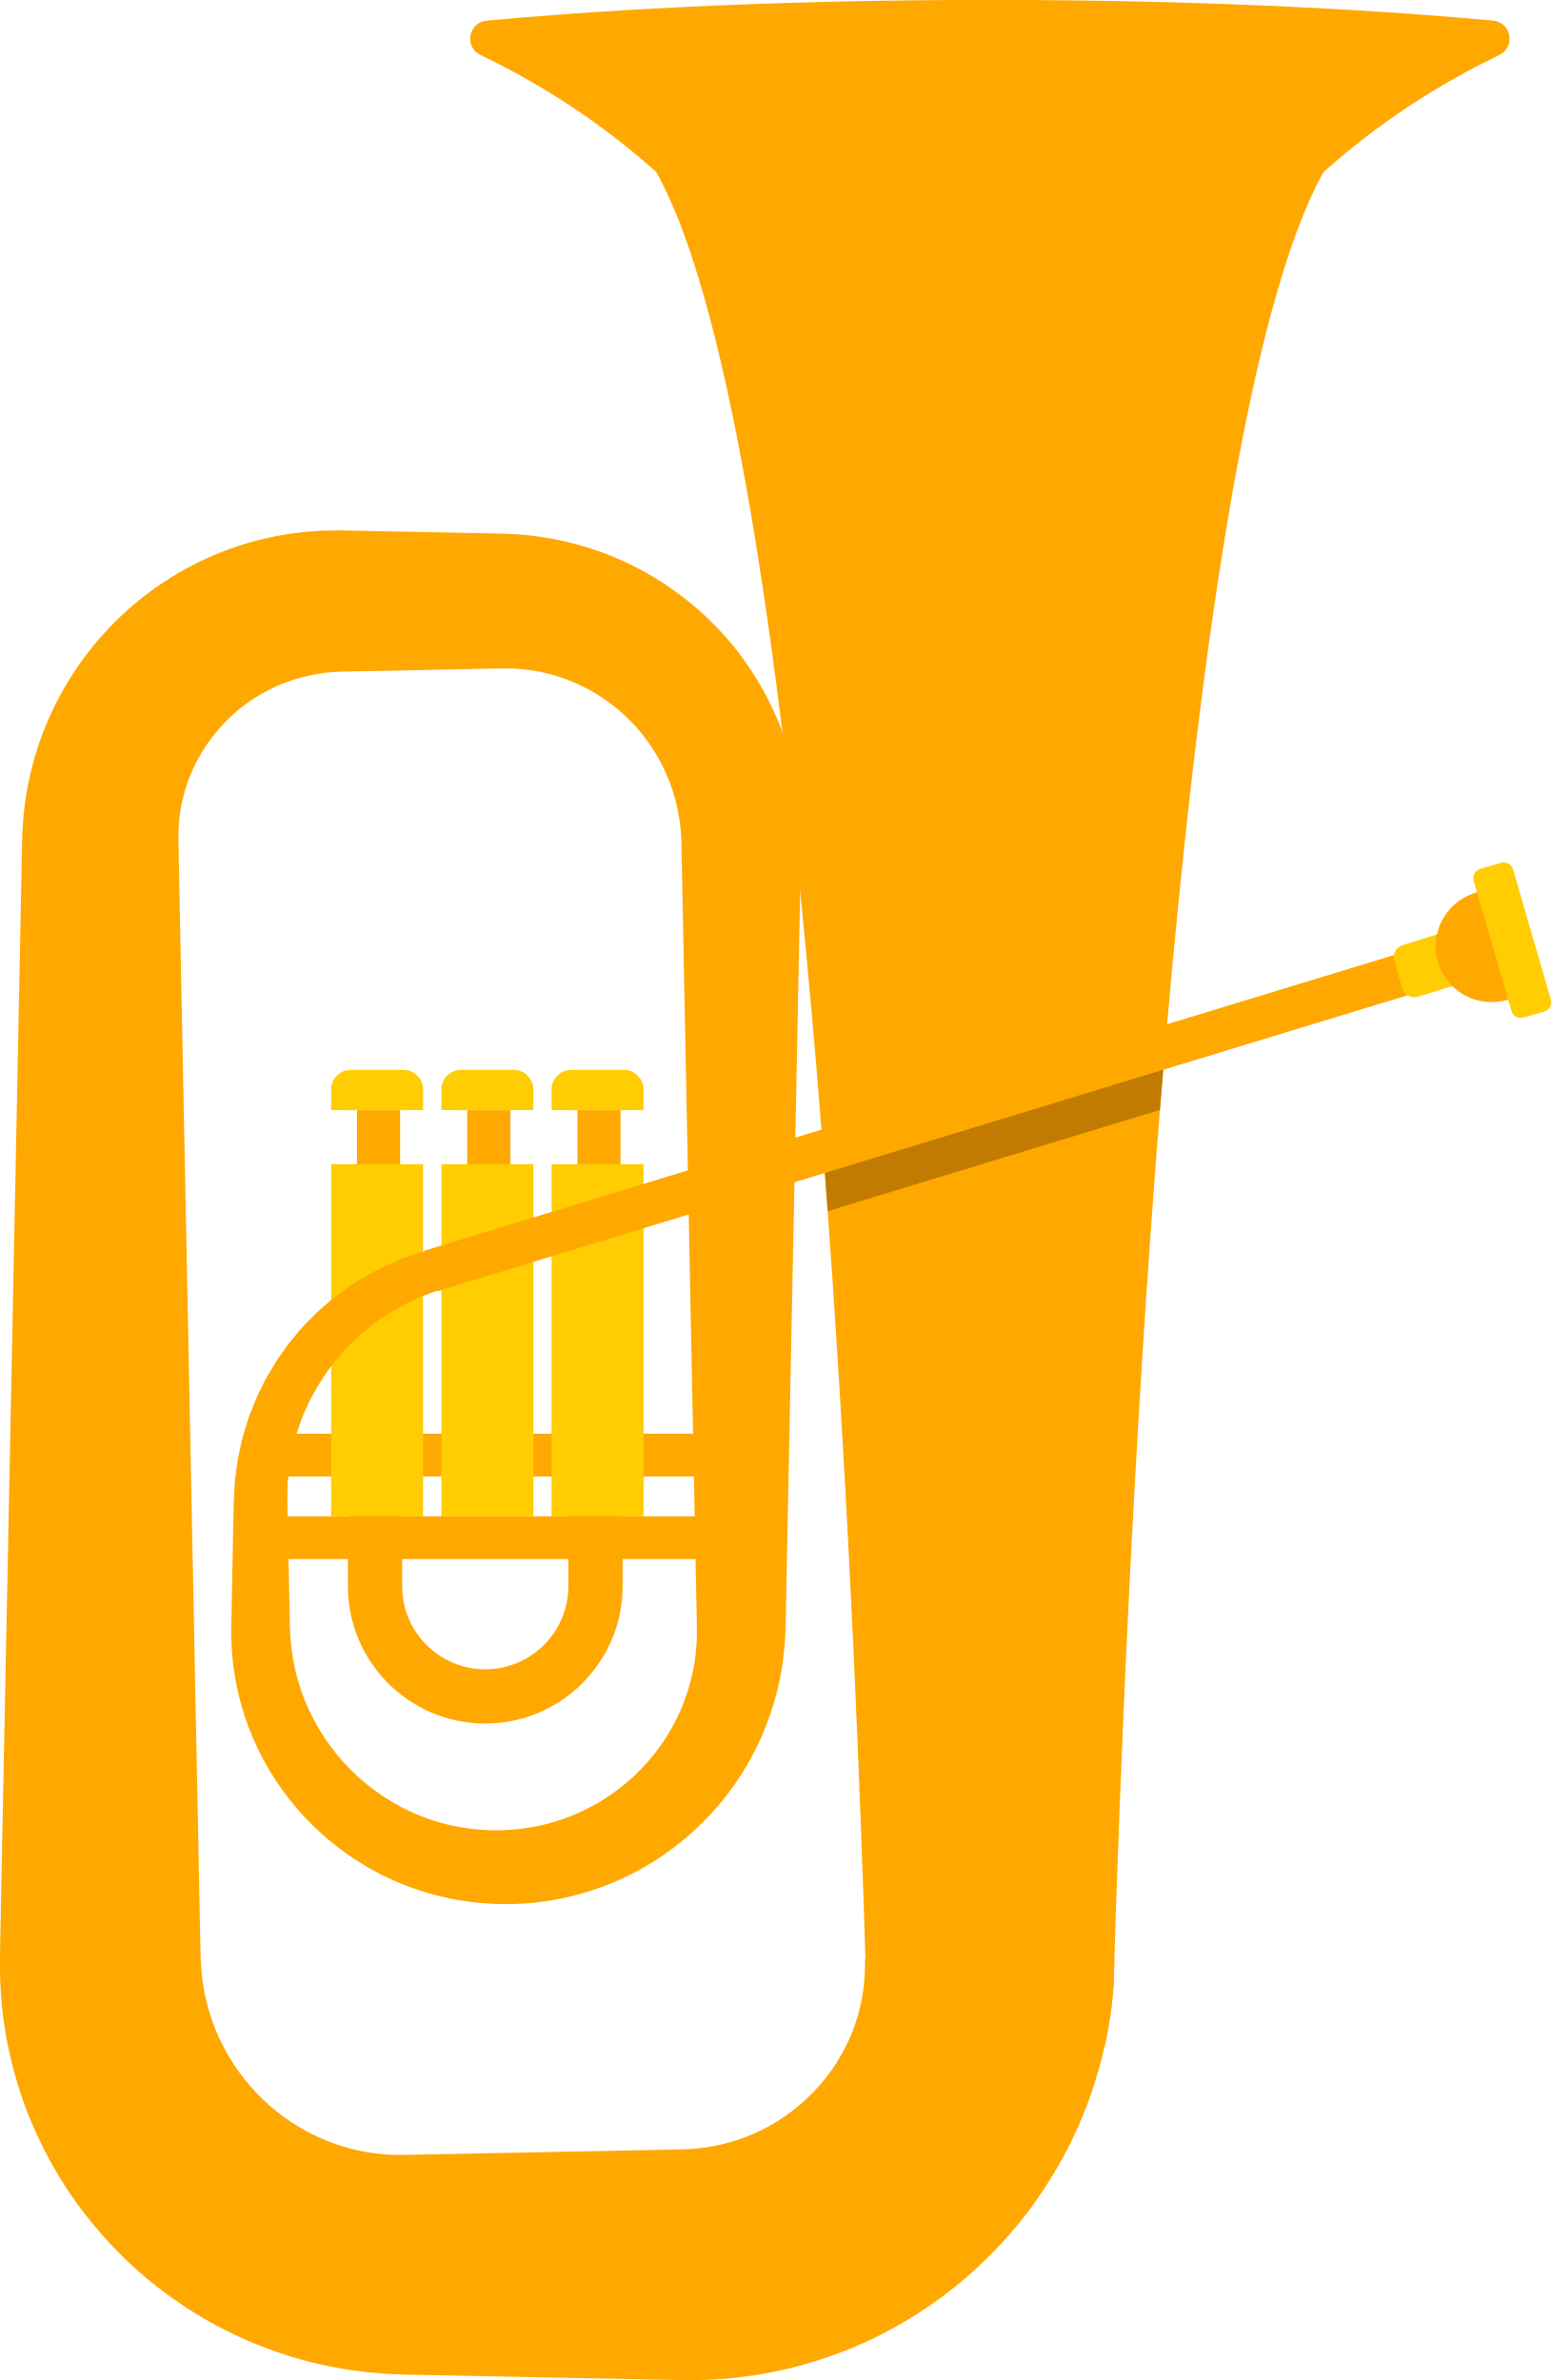
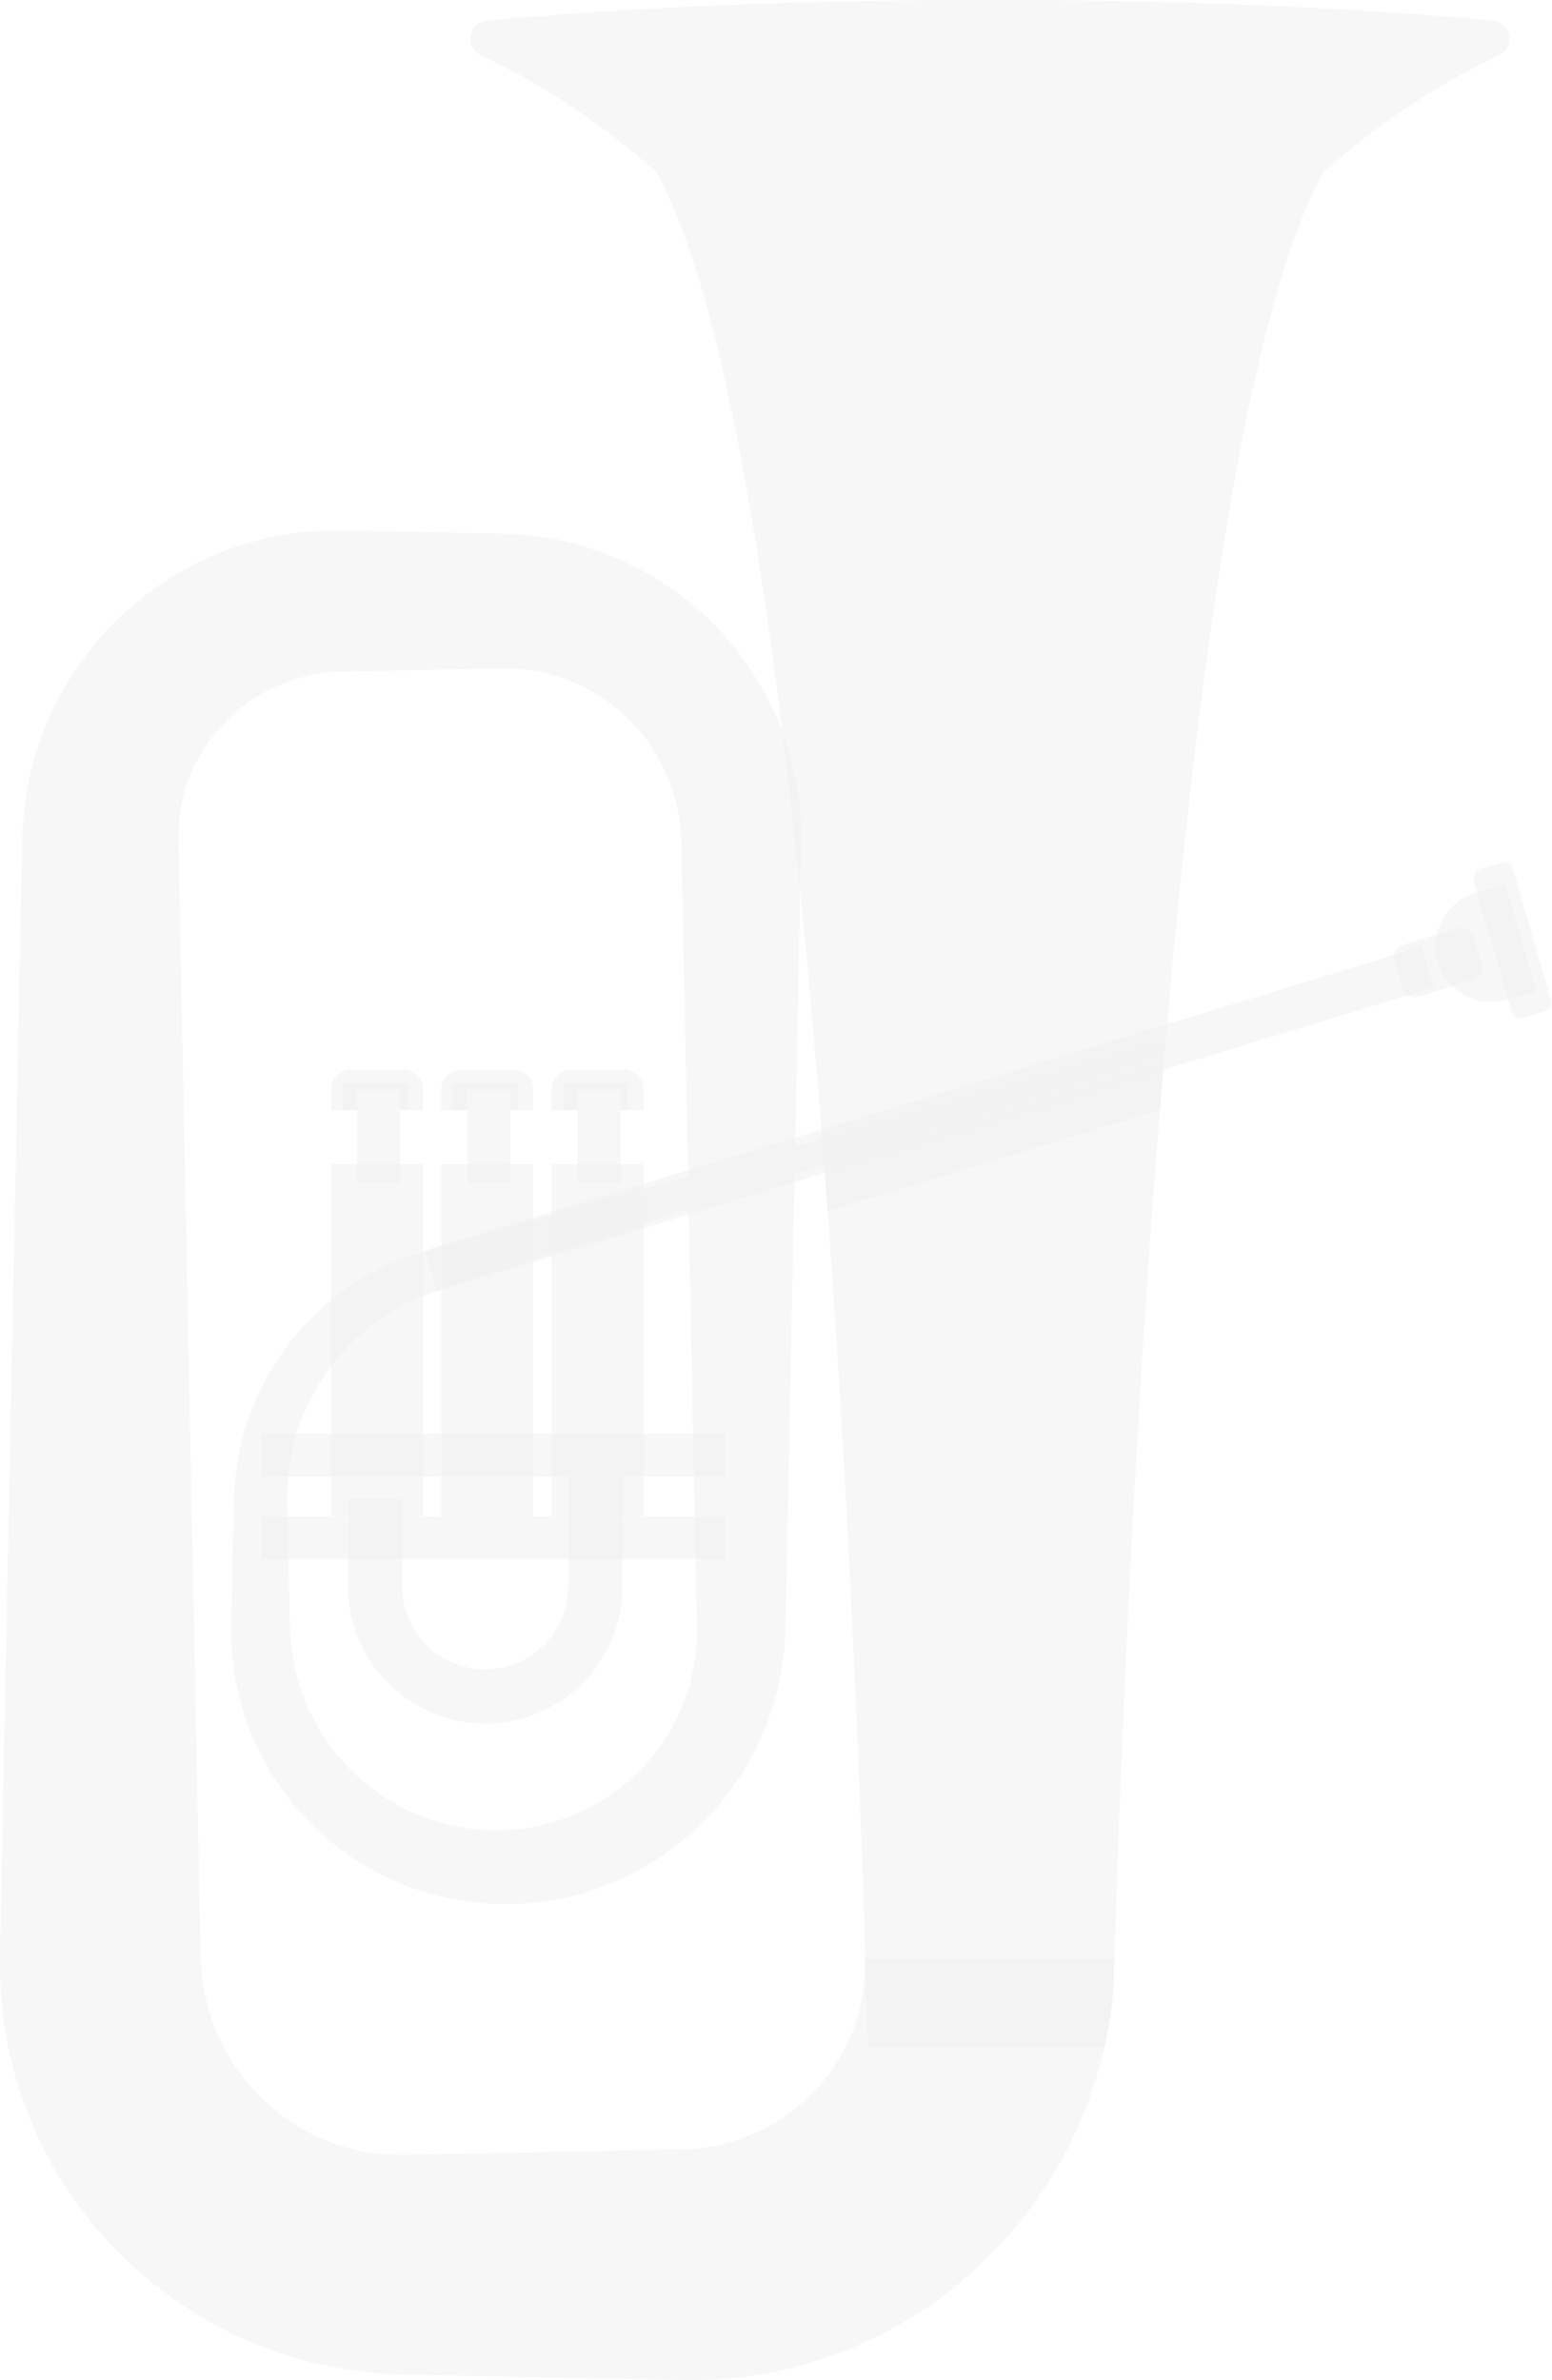
<svg xmlns="http://www.w3.org/2000/svg" viewBox="0 0 336.56 516.45">
  <defs>
    <style>
-       .cls-1 {
-         fill: #ffa800;
+       .tubas-1 {
+         fill: #f1f1f190;
      }

-       .cls-1, .cls-2, .cls-3 {
+       .tubas-1, .tubas-2, .tubas-3 {
        stroke-width: 0px;
      }

-       .cls-4 {
+       .tubas-4 {
        isolation: isolate;
      }

-       .cls-2 {
-         fill: #ffcd02;
+       .tubas-2 {
+         fill: #f1f1f190;
      }

-       .cls-5 {
+       .tubas-5 {
        mix-blend-mode: luminosity;
      }

-       .cls-3 {
-         fill: #c17b00;
+       .tubas-3 {
+         fill:#f1f1f190;
      }
    </style>
  </defs>
-   <g class="cls-4">
-     <g id="Layer_2" data-name="Layer 2">
+   <g class="tubas-4">
+     <g id="tubas_2" data-name="tubas 2">
      <g id="Camada_1" data-name="Camada 1">
-         <g class="cls-5">
-           <path class="cls-1" d="m105.27,374c-16.43,0-29.79-13.37-29.79-29.8v-18.92h11.77v18.92c0,9.94,8.09,18.03,18.03,18.03s18.03-8.09,18.03-18.03v-23.82h11.77v23.82c0,16.43-13.37,29.8-29.8,29.8Z" />
-           <rect class="cls-1" x="56.74" y="311.11" width="100.56" height="9.27" />
+         <g class="tubas-5">
+           <path class="tubas-1" d="m105.27,374c-16.43,0-29.79-13.37-29.79-29.8v-18.92h11.77v18.92c0,9.94,8.09,18.03,18.03,18.03s18.03-8.09,18.03-18.03v-23.82h11.77v23.82c0,16.43-13.37,29.8-29.8,29.8Z" />
+           <rect class="tubas-1" x="56.74" y="311.11" width="100.56" height="9.27" />
          <g>
            <g>
-               <rect class="cls-1" x="77.46" y="240.9" width="9.35" height="15.78" />
-               <path class="cls-2" d="m86.81,236.53v4.36h4.99v-4.47c0-2.35-1.91-4.26-4.26-4.26h-11.43c-2.35,0-4.26,1.91-4.26,4.26v4.47h5.61v-4.36h9.35Z" />
-               <rect class="cls-2" x="74.39" y="235.06" width="13.95" height="5.84" />
-               <rect class="cls-2" x="71.84" y="252.62" width="19.95" height="76.42" />
+               <rect class="tubas-1" x="77.46" y="240.9" width="9.35" height="15.78" />
+               <path class="tubas-2" d="m86.81,236.53v4.36h4.99v-4.47c0-2.35-1.91-4.26-4.26-4.26h-11.43c-2.35,0-4.26,1.91-4.26,4.26v4.47h5.61v-4.36h9.35Z" />
+               <rect class="tubas-2" x="74.39" y="235.06" width="13.95" height="5.84" />
+               <rect class="tubas-2" x="71.84" y="252.62" width="19.95" height="76.42" />
            </g>
            <g>
-               <rect class="cls-1" x="101.37" y="240.9" width="9.35" height="15.78" />
-               <path class="cls-2" d="m110.72,236.53v4.36h4.99v-4.47c0-2.35-1.91-4.26-4.26-4.26h-11.43c-2.35,0-4.26,1.91-4.26,4.26v4.47h5.61v-4.36h9.35Z" />
-               <rect class="cls-2" x="98.3" y="235.06" width="13.95" height="5.84" />
-               <rect class="cls-2" x="95.76" y="252.62" width="19.95" height="76.42" />
+               <rect class="tubas-1" x="101.37" y="240.9" width="9.35" height="15.78" />
+               <path class="tubas-2" d="m110.72,236.53v4.36h4.99v-4.47c0-2.35-1.91-4.26-4.26-4.26h-11.43c-2.35,0-4.26,1.91-4.26,4.26v4.47h5.61v-4.36h9.35Z" />
+               <rect class="tubas-2" x="98.3" y="235.06" width="13.95" height="5.84" />
+               <rect class="tubas-2" x="95.76" y="252.62" width="19.95" height="76.42" />
            </g>
            <g>
-               <rect class="cls-1" x="125.28" y="240.9" width="9.35" height="15.78" />
-               <path class="cls-2" d="m134.63,236.53v4.36h4.99v-4.47c0-2.35-1.91-4.26-4.26-4.26h-11.43c-2.35,0-4.26,1.91-4.26,4.26v4.47h5.61v-4.36h9.35Z" />
-               <rect class="cls-2" x="122.21" y="235.06" width="13.95" height="5.84" />
-               <rect class="cls-2" x="119.67" y="252.62" width="19.95" height="76.42" />
+               <rect class="tubas-1" x="125.28" y="240.9" width="9.35" height="15.78" />
+               <path class="tubas-2" d="m134.63,236.53v4.36h4.99v-4.47c0-2.35-1.91-4.26-4.26-4.26h-11.43c-2.35,0-4.26,1.91-4.26,4.26v4.47h5.61v-4.36h9.35Z" />
+               <rect class="tubas-2" x="122.21" y="235.06" width="13.95" height="5.84" />
+               <rect class="tubas-2" x="119.67" y="252.62" width="19.95" height="76.42" />
            </g>
          </g>
-           <path class="cls-1" d="m325.32,11.92c-9.32,4.51-23.53,12.32-38.16,25.41-16.55,29.52-27.34,108.21-34.27,188.61-.07.85-.14,1.69-.21,2.54-.07.83-.14,1.66-.21,2.49-.28,3.29-.55,6.58-.81,9.87-6.08,75.65-8.84,150.21-9.88,184.17-.06,2.1-.12,4.04-.17,5.81-.23,3.03-.6,6.06-1.12,9.06-.24,1.4-.52,2.79-.83,4.17h-51.37s-.15-6.95-.52-19.05c-.94-30.66-3.27-94.42-8.2-162.2-.22-3.13-.46-6.27-.7-9.41-.02-.27-.04-.53-.06-.79-.14-1.85-.29-3.71-.43-5.57-1.4-17.95-2.99-36.02-4.78-53.69-1.2-11.77-2.48-23.35-3.86-34.6-6.64-54.05-15.53-100.32-27.37-121.43-14.62-13.09-28.84-20.9-38.16-25.41-3.56-1.72-2.57-7.05,1.37-7.42,19.86-1.86,57.26-4.5,109.19-4.5s89.32,2.64,109.19,4.5c3.93.37,4.92,5.7,1.36,7.42Z" />
-           <path class="cls-1" d="m104.68,267.93l-10.26,2.91c-.86.25-1.69.46-2.59.75l-2.75.9-1.38.46-1.33.56-2.68,1.13c-3.46,1.71-6.88,3.61-9.94,6l-1.17.87-.58.44-.55.48-2.19,1.92-.55.49c-.18.16-.34.34-.52.52l-1.02,1.04-1.02,1.04c-.34.35-.69.7-.99,1.07-1.24,1.51-2.55,2.96-3.63,4.59-.56.8-1.15,1.58-1.67,2.41l-1.5,2.52c-.25.42-.52.83-.74,1.27l-.65,1.31c-.43.88-.88,1.75-1.29,2.64l-1.1,2.73-.54,1.37-.44,1.4-.87,2.82c-.25.95-.45,1.91-.67,2.88-.49,1.91-.68,3.87-.97,5.83-.03.25-.07.49-.09.73l-.05.74-.09,1.48-.09,1.48c-.03.49-.06,1-.06,1.43l-.11,5.33-.42,21.32c-.17,7.89,1.26,16,4.32,23.42,3.03,7.44,7.62,14.26,13.39,19.92,5.77,5.66,12.72,10.16,20.33,13.09,7.62,2.93,15.86,4.25,24.03,3.91,8.18-.33,16.36-2.38,23.79-6,7.44-3.61,14.13-8.76,19.56-15.05,5.44-6.29,9.58-13.75,12.06-21.76,1.25-4,2.08-8.14,2.48-12.32l.14-1.57c.04-.52.05-1.04.08-1.57l.07-1.57.03-1.37.11-5.33.42-21.32,1.41-70.52,6.43-2.1,73.86-24.13c.07-.85.14-1.69.21-2.54l-74.5,21.11-5.88,1.66.17-8.74.84-42.63.08-3.97.13-6.68.05-2.66.03-1.33v-.37s0-.41,0-.41v-.83s-.03-1.66-.03-1.66c0-.55-.05-1.11-.08-1.66l-.1-1.66c-.04-.55-.11-1.11-.17-1.66-.57-5.33-1.82-10.61-3.69-15.67-1.23-3.33-2.73-6.56-4.5-9.65-2.22-3.89-4.83-7.56-7.79-10.93-2.97-3.36-6.28-6.42-9.88-9.13-7.19-5.42-15.55-9.38-24.39-11.48-4.41-1.06-8.94-1.66-13.47-1.8l-.85-.03-.71-.02-1.33-.03-2.67-.05-5.33-.11-21.32-.42-2.66-.05-.67-.02h-.35s-.43,0-.43,0l-1.72.02c-1.15,0-2.29.07-3.44.14-1.15.05-2.29.19-3.43.32-4.58.54-9.11,1.56-13.5,3.03-8.78,2.94-16.95,7.72-23.84,13.94-6.9,6.22-12.54,13.87-16.45,22.39-3.91,8.51-6.04,17.9-6.21,27.27l-3.4,170.61-.85,42.63-.42,21.31-.1,5.33-.06,2.66v.34s0,.44,0,.44v.88s.02,1.76.02,1.76c.11,4.7.54,9.42,1.4,14.08.86,4.66,2.09,9.26,3.67,13.74,1.58,4.48,3.57,8.82,5.85,12.99,4.55,8.36,10.54,15.91,17.51,22.42,3.49,3.25,7.27,6.2,11.25,8.85,3.98,2.66,8.17,5.02,12.56,6.99,4.38,1.99,8.92,3.62,13.57,4.91,4.66,1.25,9.41,2.12,14.2,2.63,1.2.11,2.4.22,3.6.32l3.6.15.91.03.67.02,1.34.03,2.66.05,10.66.21,21.32.42,21.32.42,1.33.03h.66s.35.02.35.02h.46l3.66-.04c1.22-.03,2.43-.12,3.66-.19,1.22-.06,2.43-.19,3.65-.33,4.87-.54,9.72-1.45,14.46-2.8,4.74-1.33,9.38-3.02,13.86-5.08,4.47-2.09,8.77-4.52,12.86-7.28,1.01-.71,2.04-1.39,3.03-2.13l2.94-2.25c.95-.78,1.89-1.58,2.83-2.37.96-.79,1.84-1.65,2.75-2.49,3.6-3.38,6.94-7.05,9.97-10.96,3.01-3.93,5.72-8.11,8.1-12.48.58-1.1,1.19-2.19,1.72-3.31l1.59-3.39c.97-2.29,1.93-4.6,2.73-6.97,1.17-3.38,2.16-6.82,2.95-10.31.31-1.38.59-2.77.83-4.17.52-3,.89-6.03,1.12-9.06.05-1.78.11-3.71.17-5.81h-54.11c.04,2.13-.06,4.25-.3,6.34-.25,2.1-.72,4.15-1.3,6.18-.28,1.02-.66,2.01-1.01,3.01-.21.49-.41.98-.61,1.47-.19.5-.46.96-.67,1.45-.93,1.92-2.01,3.78-3.23,5.55-4.96,7.04-12.25,12.62-20.55,15.29-2.07.71-4.21,1.21-6.39,1.55-.54.09-1.08.19-1.64.22-.55.05-1.1.14-1.66.17-.56.03-1.12.06-1.67.09l-.21.02h-.32s-.66.02-.66.02l-1.33.03-21.32.42-21.32.42-10.66.21-2.66.05-1.34.03-.66.02h-.43s-1.72.01-1.72.01l-1.72-.08c-9.14-.48-18.05-4.1-25.21-10.13-7.14-6.05-12.33-14.45-14.42-23.68-.55-2.31-.84-4.68-1.02-7.07l-.05-.9-.03-.46-.02-.22v-.32s-.06-2.66-.06-2.66l-.11-5.33-.42-21.31-.85-42.63-3.38-170.44c-.12-4.84.75-9.65,2.57-14.13,1.82-4.49,4.6-8.64,8.11-12.1,3.5-3.47,7.74-6.21,12.37-7.98,2.31-.89,4.72-1.54,7.19-1.94.62-.09,1.23-.21,1.86-.26.62-.06,1.25-.15,1.88-.16l.95-.05.24-.02h.32s.67-.02.67-.02l2.66-.05,21.32-.42,5.33-.11,2.67-.05,1.33-.03h.33s.77-.01.77-.01c2.58-.03,5.14.2,7.66.69,5.04.98,9.89,3.01,14.19,5.96,2.14,1.47,4.15,3.17,5.97,5.06,1.81,1.89,3.43,3.98,4.83,6.21,2.8,4.46,4.67,9.48,5.46,14.74.05.33.11.65.15.99l.1,1c.03.33.08.66.1,1l.05,1,.03.5.02.25c0,.07,0,.18,0,.3l.03,1.33.05,2.66.21,10.66.84,42.63.31,15.33-3.57,1.01-41.02,11.62Zm44.72-5.7l1.25,63.01.42,21.32.11,5.33.02,1.29v1.09c0,.36,0,.73,0,1.09l-.06,1.09c-.16,2.91-.62,5.79-1.37,8.6-1.49,5.63-4.16,10.98-7.84,15.6-3.67,4.62-8.31,8.51-13.55,11.33-5.24,2.82-11.07,4.55-17.08,5.04-6.01.5-12.12-.23-17.87-2.16-5.74-1.94-11.1-5.1-15.65-9.21-4.55-4.11-8.27-9.17-10.83-14.79-1.29-2.81-2.28-5.76-2.96-8.79-.68-3.04-1.04-6.11-1.11-9.29l-.42-21.32-.11-5.33c-.02-.47,0-.84.01-1.24l.02-1.19.02-1.19v-.59c.02-.19.05-.39.07-.59.18-1.57.25-3.16.59-4.71.15-.78.27-1.57.44-2.34l.62-2.3.31-1.15.4-1.13.79-2.25.97-2.18.49-1.09c.16-.36.37-.7.56-1.05l1.15-2.11c.4-.69.86-1.35,1.29-2.02.82-1.38,1.87-2.6,2.82-3.88.23-.33.51-.62.78-.92l.8-.9.81-.89c.13-.15.26-.31.4-.45l.44-.41,1.75-1.66.43-.41.47-.38.94-.76c2.46-2.09,5.24-3.76,8.07-5.32l2.19-1.03,1.1-.52,1.14-.43,2.28-.85c.79-.29,1.67-.55,2.51-.83l10.13-3.31,40.53-13.24,1.72-.56Z" />
-           <path class="cls-3" d="m252.47,230.97c-.28,3.29-.55,6.58-.81,9.87l-72.08,21.98c-.22-3.13-.46-6.27-.7-9.41l73.59-22.44Z" />
-           <rect class="cls-1" x="88.56" y="238.19" width="226.16" height="9.21" transform="translate(-62.06 69.38) rotate(-16.96)" />
-           <rect class="cls-1" x="56.74" y="329.04" width="100.56" height="9.27" />
+           <path class="tubas-1" d="m325.32,11.92c-9.32,4.51-23.53,12.32-38.16,25.41-16.55,29.52-27.34,108.21-34.27,188.61-.07.85-.14,1.69-.21,2.54-.07.83-.14,1.66-.21,2.49-.28,3.29-.55,6.58-.81,9.87-6.08,75.65-8.84,150.21-9.88,184.17-.06,2.1-.12,4.04-.17,5.81-.23,3.03-.6,6.06-1.12,9.06-.24,1.4-.52,2.79-.83,4.17h-51.37s-.15-6.95-.52-19.05c-.94-30.66-3.27-94.42-8.2-162.2-.22-3.13-.46-6.27-.7-9.41-.02-.27-.04-.53-.06-.79-.14-1.85-.29-3.71-.43-5.57-1.4-17.95-2.99-36.02-4.78-53.69-1.2-11.77-2.48-23.35-3.86-34.6-6.64-54.05-15.53-100.32-27.37-121.43-14.62-13.09-28.84-20.9-38.16-25.41-3.56-1.72-2.57-7.05,1.37-7.42,19.86-1.86,57.26-4.5,109.19-4.5s89.32,2.64,109.19,4.5c3.93.37,4.92,5.7,1.36,7.42Z" />
+           <path class="tubas-1" d="m104.68,267.93l-10.26,2.91c-.86.25-1.69.46-2.59.75l-2.75.9-1.38.46-1.33.56-2.68,1.13c-3.46,1.71-6.88,3.61-9.94,6l-1.17.87-.58.44-.55.48-2.19,1.92-.55.49c-.18.16-.34.34-.52.52l-1.02,1.04-1.02,1.04c-.34.35-.69.7-.99,1.07-1.24,1.51-2.55,2.96-3.63,4.59-.56.8-1.15,1.58-1.67,2.41l-1.5,2.52c-.25.42-.52.83-.74,1.27l-.65,1.31c-.43.88-.88,1.75-1.29,2.64l-1.1,2.73-.54,1.37-.44,1.4-.87,2.82c-.25.95-.45,1.91-.67,2.88-.49,1.91-.68,3.87-.97,5.83-.03.25-.07.49-.09.73l-.05.74-.09,1.48-.09,1.48c-.03.49-.06,1-.06,1.43l-.11,5.33-.42,21.32c-.17,7.89,1.26,16,4.32,23.42,3.03,7.44,7.62,14.26,13.39,19.92,5.77,5.66,12.72,10.16,20.33,13.09,7.62,2.93,15.86,4.25,24.03,3.91,8.18-.33,16.36-2.38,23.79-6,7.44-3.61,14.13-8.76,19.56-15.05,5.44-6.29,9.58-13.75,12.06-21.76,1.25-4,2.08-8.14,2.48-12.32l.14-1.57c.04-.52.05-1.04.08-1.57l.07-1.57.03-1.37.11-5.33.42-21.32,1.41-70.52,6.43-2.1,73.86-24.13c.07-.85.14-1.69.21-2.54l-74.5,21.11-5.88,1.66.17-8.74.84-42.63.08-3.97.13-6.68.05-2.66.03-1.33v-.37s0-.41,0-.41v-.83s-.03-1.66-.03-1.66c0-.55-.05-1.11-.08-1.66l-.1-1.66c-.04-.55-.11-1.11-.17-1.66-.57-5.33-1.82-10.61-3.69-15.67-1.23-3.33-2.73-6.56-4.5-9.65-2.22-3.89-4.83-7.56-7.79-10.93-2.97-3.36-6.28-6.42-9.88-9.13-7.19-5.42-15.55-9.38-24.39-11.48-4.41-1.06-8.94-1.66-13.47-1.8l-.85-.03-.71-.02-1.33-.03-2.67-.05-5.33-.11-21.32-.42-2.66-.05-.67-.02h-.35s-.43,0-.43,0l-1.72.02c-1.15,0-2.29.07-3.44.14-1.15.05-2.29.19-3.43.32-4.58.54-9.11,1.56-13.5,3.03-8.78,2.94-16.95,7.72-23.84,13.94-6.9,6.22-12.54,13.87-16.45,22.39-3.91,8.51-6.04,17.9-6.21,27.27l-3.4,170.61-.85,42.63-.42,21.31-.1,5.33-.06,2.66v.34s0,.44,0,.44v.88s.02,1.76.02,1.76c.11,4.7.54,9.42,1.4,14.08.86,4.66,2.09,9.26,3.67,13.74,1.58,4.48,3.57,8.82,5.85,12.99,4.55,8.36,10.54,15.91,17.51,22.42,3.49,3.25,7.27,6.2,11.25,8.85,3.98,2.66,8.17,5.02,12.56,6.99,4.38,1.99,8.92,3.62,13.57,4.91,4.66,1.25,9.41,2.12,14.2,2.63,1.2.11,2.4.22,3.6.32l3.6.15.91.03.67.02,1.34.03,2.66.05,10.66.21,21.32.42,21.32.42,1.33.03h.66s.35.02.35.02h.46l3.66-.04c1.22-.03,2.43-.12,3.66-.19,1.22-.06,2.43-.19,3.65-.33,4.87-.54,9.72-1.45,14.46-2.8,4.74-1.33,9.38-3.02,13.86-5.08,4.47-2.09,8.77-4.52,12.86-7.28,1.01-.71,2.04-1.39,3.03-2.13l2.94-2.25c.95-.78,1.89-1.58,2.83-2.37.96-.79,1.84-1.65,2.75-2.49,3.6-3.38,6.94-7.05,9.97-10.96,3.01-3.93,5.72-8.11,8.1-12.48.58-1.1,1.19-2.19,1.72-3.31l1.59-3.39c.97-2.29,1.93-4.6,2.73-6.97,1.17-3.38,2.16-6.82,2.95-10.31.31-1.38.59-2.77.83-4.17.52-3,.89-6.03,1.12-9.06.05-1.78.11-3.71.17-5.81h-54.11c.04,2.13-.06,4.25-.3,6.34-.25,2.1-.72,4.15-1.3,6.18-.28,1.02-.66,2.01-1.01,3.01-.21.49-.41.98-.61,1.47-.19.5-.46.96-.67,1.45-.93,1.92-2.01,3.78-3.23,5.55-4.96,7.04-12.25,12.62-20.55,15.29-2.07.71-4.21,1.21-6.39,1.55-.54.09-1.08.19-1.64.22-.55.05-1.1.14-1.66.17-.56.03-1.12.06-1.67.09l-.21.02h-.32s-.66.02-.66.02l-1.33.03-21.32.42-21.32.42-10.66.21-2.66.05-1.34.03-.66.02h-.43s-1.72.01-1.72.01l-1.72-.08c-9.14-.48-18.05-4.1-25.21-10.13-7.14-6.05-12.33-14.45-14.42-23.68-.55-2.31-.84-4.68-1.02-7.07l-.05-.9-.03-.46-.02-.22v-.32s-.06-2.66-.06-2.66l-.11-5.33-.42-21.31-.85-42.63-3.38-170.44c-.12-4.84.75-9.65,2.57-14.13,1.82-4.49,4.6-8.64,8.11-12.1,3.5-3.47,7.74-6.21,12.37-7.98,2.31-.89,4.72-1.54,7.19-1.94.62-.09,1.23-.21,1.86-.26.62-.06,1.25-.15,1.88-.16l.95-.05.24-.02h.32s.67-.02.67-.02l2.66-.05,21.32-.42,5.33-.11,2.67-.05,1.33-.03h.33s.77-.01.77-.01c2.58-.03,5.14.2,7.66.69,5.04.98,9.89,3.01,14.19,5.96,2.14,1.47,4.15,3.17,5.97,5.06,1.81,1.89,3.43,3.98,4.83,6.21,2.8,4.46,4.67,9.48,5.46,14.74.05.33.11.65.15.99l.1,1c.03.33.08.66.1,1l.05,1,.03.5.02.25c0,.07,0,.18,0,.3l.03,1.33.05,2.66.21,10.66.84,42.63.31,15.33-3.57,1.01-41.02,11.62Zm44.72-5.7l1.25,63.01.42,21.32.11,5.33.02,1.29v1.09c0,.36,0,.73,0,1.09l-.06,1.09c-.16,2.91-.62,5.79-1.37,8.6-1.49,5.63-4.16,10.98-7.84,15.6-3.67,4.62-8.31,8.51-13.55,11.33-5.24,2.82-11.07,4.55-17.08,5.04-6.01.5-12.12-.23-17.87-2.16-5.74-1.94-11.1-5.1-15.65-9.21-4.55-4.11-8.27-9.17-10.83-14.79-1.29-2.81-2.28-5.76-2.96-8.79-.68-3.04-1.04-6.11-1.11-9.29l-.42-21.32-.11-5.33c-.02-.47,0-.84.01-1.24l.02-1.19.02-1.19v-.59c.02-.19.05-.39.07-.59.18-1.57.25-3.16.59-4.71.15-.78.27-1.57.44-2.34l.62-2.3.31-1.15.4-1.13.79-2.25.97-2.18.49-1.09c.16-.36.37-.7.56-1.05l1.15-2.11c.4-.69.86-1.35,1.29-2.02.82-1.38,1.87-2.6,2.82-3.88.23-.33.51-.62.78-.92l.8-.9.81-.89c.13-.15.26-.31.4-.45l.44-.41,1.75-1.66.43-.41.47-.38.94-.76c2.46-2.09,5.24-3.76,8.07-5.32l2.19-1.03,1.1-.52,1.14-.43,2.28-.85c.79-.29,1.67-.55,2.51-.83l10.13-3.31,40.53-13.24,1.72-.56Z" />
+           <path class="tubas-3" d="m252.47,230.97c-.28,3.29-.55,6.58-.81,9.87l-72.08,21.98c-.22-3.13-.46-6.27-.7-9.41l73.59-22.44Z" />
+           <rect class="tubas-1" x="88.56" y="238.19" width="226.16" height="9.21" transform="translate(-62.06 69.38) rotate(-16.96)" />
+           <rect class="tubas-1" x="56.74" y="329.04" width="100.56" height="9.27" />
          <g>
-             <path class="cls-2" d="m319.67,203.26l1.72,5.93c.43,1.47-.42,3-1.88,3.42l-11.86,3.68c-1.47.43-3-.42-3.42-1.88l-1.72-5.93c-.43-1.47.42-3,1.88-3.42l11.86-3.68c1.47-.43,3,.42,3.42,1.88Z" />
-             <path class="cls-1" d="m320.21,193.7l6.41-1.86,6.76,23.27-6.41,1.86c-6.43,1.87-13.15-1.83-15.01-8.25h0c-1.87-6.42,1.83-13.15,8.26-15.01Z" />
-             <path class="cls-2" d="m321.16,188.53l4.51-1.31c1.11-.32,2.28.32,2.6,1.43l8.21,28.25c.32,1.11-.32,2.28-1.43,2.6l-4.51,1.31c-1.11.32-2.28-.32-2.6-1.43l-8.21-28.25c-.32-1.11.32-2.28,1.43-2.6Z" />
+             <path class="tubas-2" d="m319.67,203.26l1.72,5.93c.43,1.47-.42,3-1.88,3.42l-11.86,3.68c-1.47.43-3-.42-3.42-1.88l-1.72-5.93c-.43-1.47.42-3,1.88-3.42l11.86-3.68c1.47-.43,3,.42,3.42,1.88Z" />
+             <path class="tubas-1" d="m320.21,193.7l6.41-1.86,6.76,23.27-6.41,1.86c-6.43,1.87-13.15-1.83-15.01-8.25h0c-1.87-6.42,1.83-13.15,8.26-15.01Z" />
+             <path class="tubas-2" d="m321.16,188.53l4.51-1.31c1.11-.32,2.28.32,2.6,1.43l8.21,28.25c.32,1.11-.32,2.28-1.43,2.6l-4.51,1.31c-1.11.32-2.28-.32-2.6-1.43l-8.21-28.25c-.32-1.11.32-2.28,1.43-2.6Z" />
          </g>
        </g>
      </g>
    </g>
  </g>
</svg>
